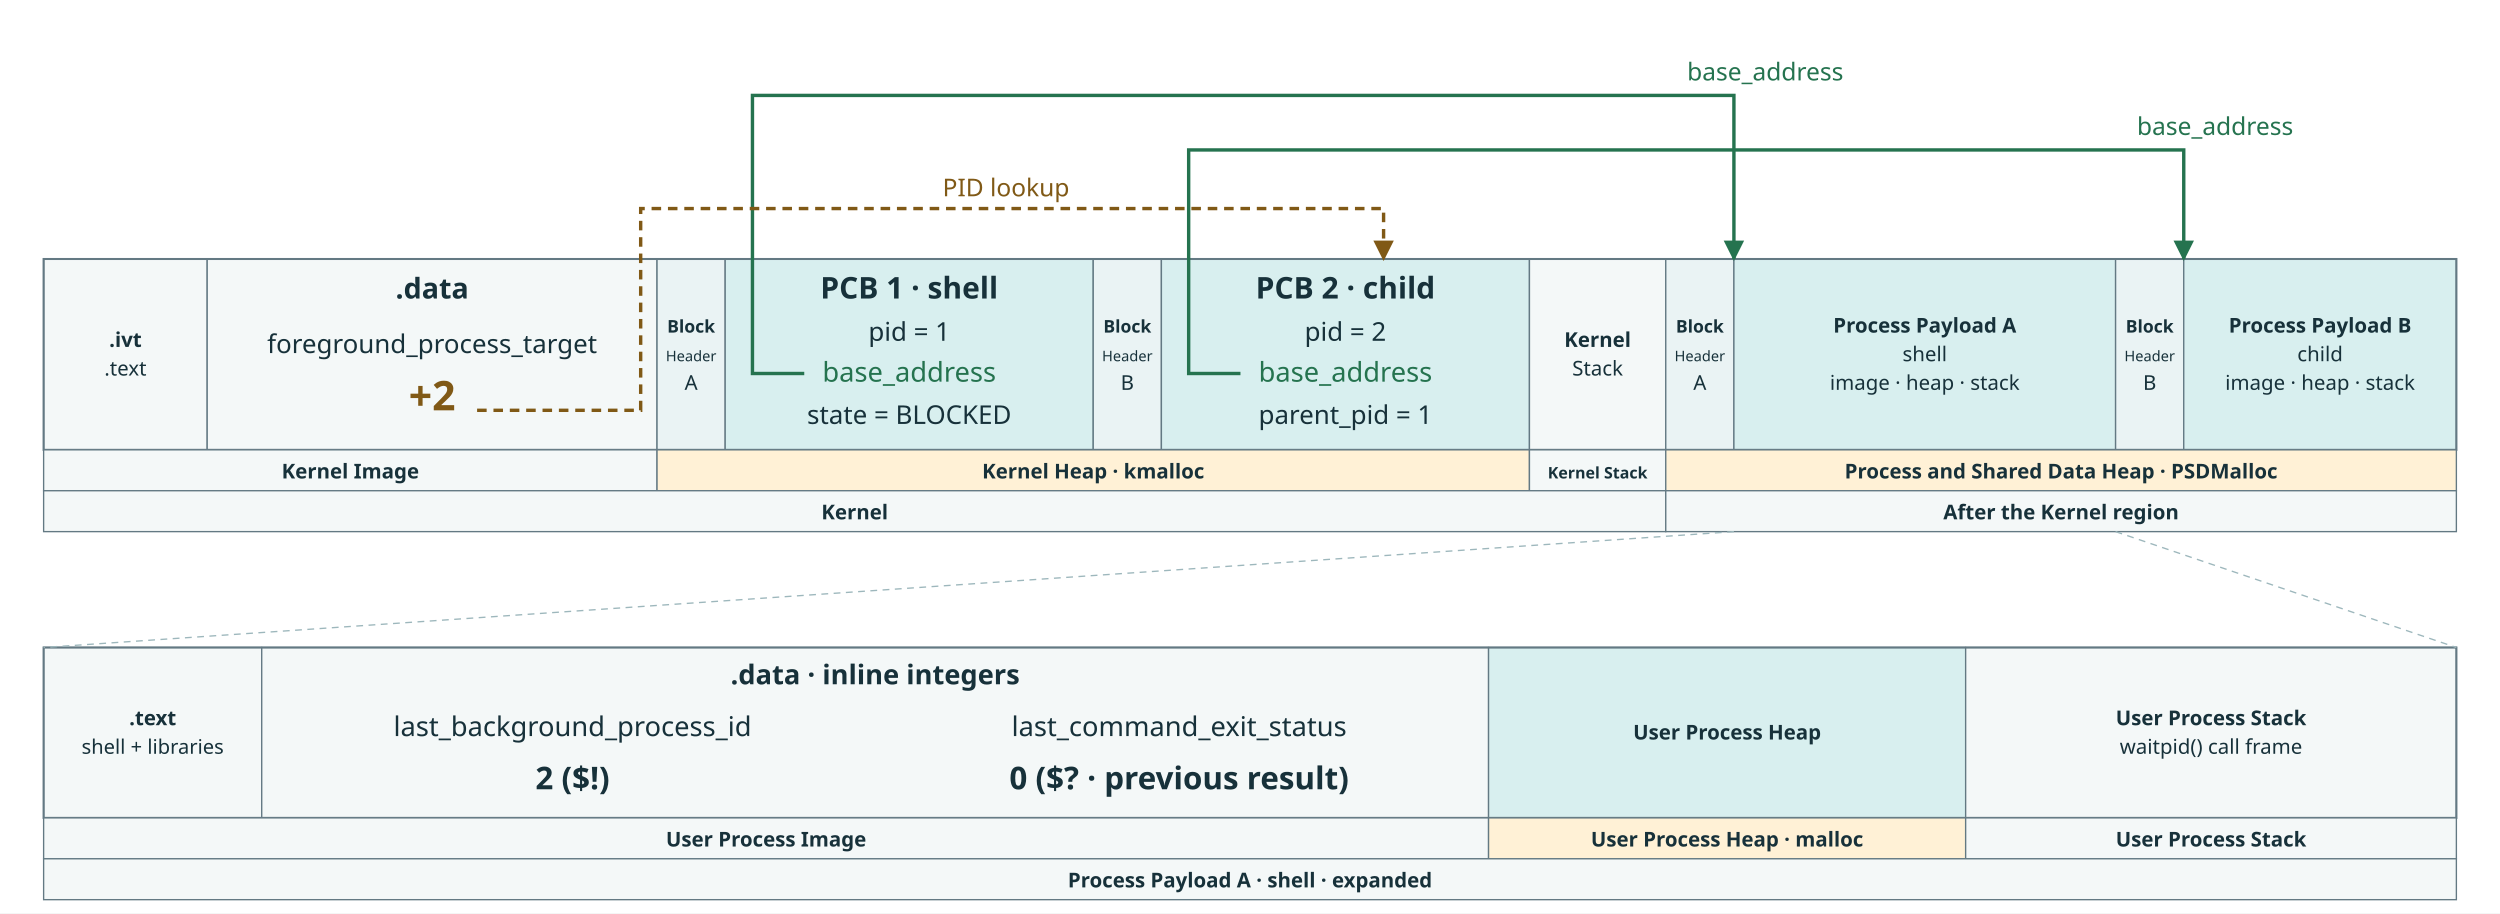
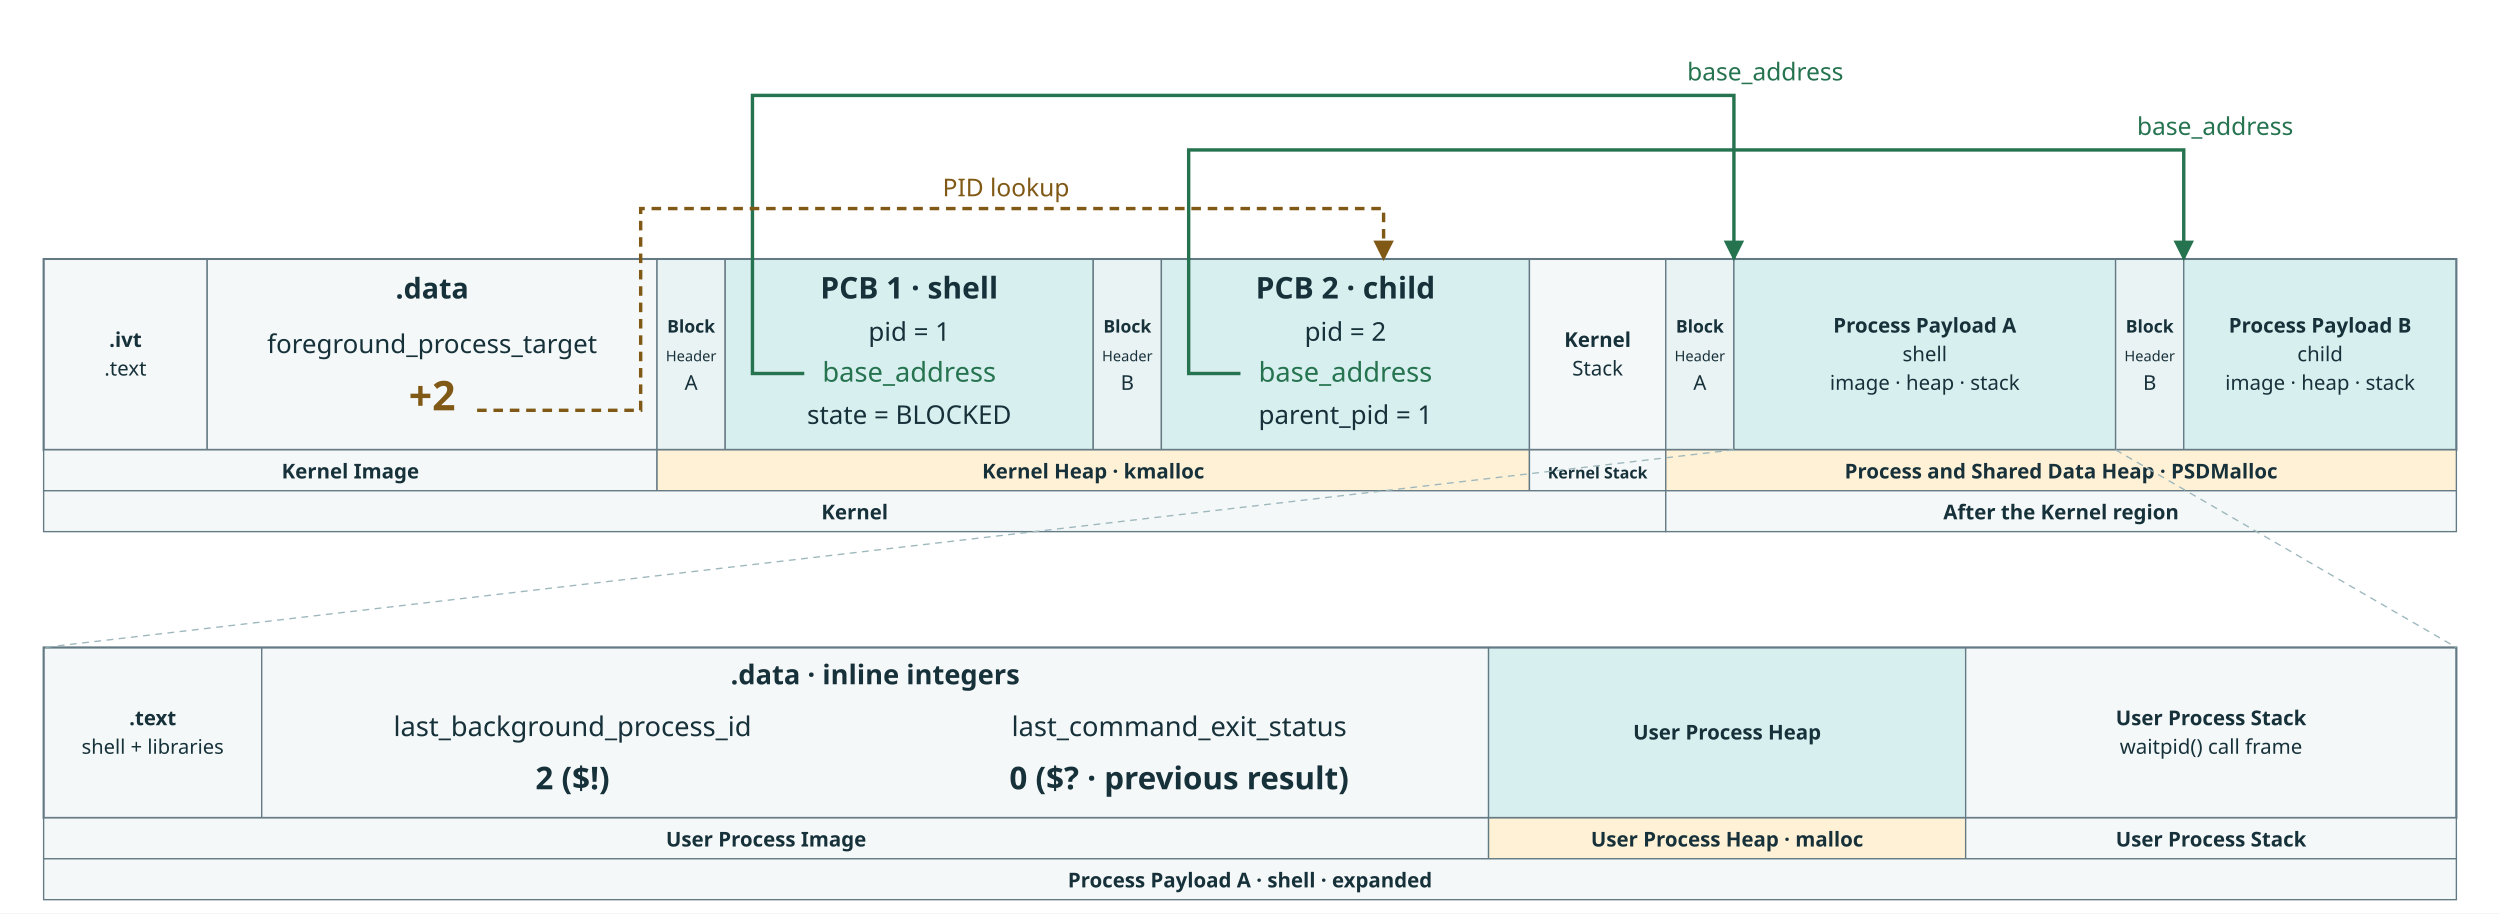
<svg xmlns="http://www.w3.org/2000/svg" width="1834" height="670" viewBox="0 0 1834 670" role="img" aria-labelledby="title desc">
  <defs>
    <marker id="405ea8" viewBox="0 0 10 10" refX="9" refY="5" markerWidth="6" markerHeight="6" orient="auto">
      <path d="M 0 0 L 10 5 L 0 10 z" fill="#167b84" />
    </marker>
    <marker id="26715b" viewBox="0 0 10 10" refX="9" refY="5" markerWidth="6" markerHeight="6" orient="auto">
      <path d="M 0 0 L 10 5 L 0 10 z" fill="#25734f" />
    </marker>
    <marker id="785099" viewBox="0 0 10 10" refX="9" refY="5" markerWidth="6" markerHeight="6" orient="auto">
      <path d="M 0 0 L 10 5 L 0 10 z" fill="#637983" />
    </marker>
    <marker id="9c3d15" viewBox="0 0 10 10" refX="9" refY="5" markerWidth="6" markerHeight="6" orient="auto">
      <path d="M 0 0 L 10 5 L 0 10 z" fill="#805916" />
    </marker>
  </defs>
  <rect width="1834" height="670" fill="white" />
  <g font-family="Cantarell, sans-serif">
    <rect x="32" y="190" width="120" height="140" fill="#f4f8f8" stroke="#637983" stroke-width="1" />
    <text x="92.0" y="254.5" text-anchor="middle" font-size="15" font-weight="bold" fill="#17313a">.ivt</text>
    <text x="92.0" y="275.5" text-anchor="middle" font-size="15" font-weight="normal" fill="#17313a">.text</text>
    <rect x="152" y="190" width="330" height="140" fill="#f4f8f8" stroke="#637983" stroke-width="1" />
    <rect x="482" y="190" width="50" height="140" fill="#eaf3f4" stroke="#637983" stroke-width="1" />
    <a href="../../common/heap.header#L5">
      <text x="507.0" y="244.0" text-anchor="middle" font-size="12.881" font-weight="bold" fill="#17313a">Block</text>
    </a>
    <a href="../../common/heap.header#L5">
      <text x="507.0" y="265.0" text-anchor="middle" font-size="10.734" font-weight="normal" fill="#17313a">Header</text>
    </a>
    <a href="../../common/heap.header#L5">
      <text x="507.0" y="286.0" text-anchor="middle" font-size="15" font-weight="normal" fill="#17313a">A</text>
    </a>
    <rect x="532" y="190" width="270" height="140" fill="#d8efef" stroke="#637983" stroke-width="1" />
    <rect x="802" y="190" width="50" height="140" fill="#eaf3f4" stroke="#637983" stroke-width="1" />
    <a href="../../common/heap.header#L5">
      <text x="827.0" y="244.0" text-anchor="middle" font-size="12.881" font-weight="bold" fill="#17313a">Block</text>
    </a>
    <a href="../../common/heap.header#L5">
      <text x="827.0" y="265.0" text-anchor="middle" font-size="10.734" font-weight="normal" fill="#17313a">Header</text>
    </a>
    <a href="../../common/heap.header#L5">
      <text x="827.0" y="286.0" text-anchor="middle" font-size="15" font-weight="normal" fill="#17313a">B</text>
    </a>
    <rect x="852" y="190" width="270" height="140" fill="#d8efef" stroke="#637983" stroke-width="1" />
    <rect x="1122" y="190" width="100" height="140" fill="#f4f8f8" stroke="#637983" stroke-width="1" />
    <text x="1172.0" y="254.5" text-anchor="middle" font-size="15" font-weight="bold" fill="#17313a">Kernel</text>
    <text x="1172.0" y="275.5" text-anchor="middle" font-size="15" font-weight="normal" fill="#17313a">Stack</text>
    <rect x="1222" y="190" width="50" height="140" fill="#eaf3f4" stroke="#637983" stroke-width="1" />
    <a href="../../common/heap.header#L5">
      <text x="1247.0" y="244.0" text-anchor="middle" font-size="12.881" font-weight="bold" fill="#17313a">Block</text>
    </a>
    <a href="../../common/heap.header#L5">
      <text x="1247.0" y="265.0" text-anchor="middle" font-size="10.734" font-weight="normal" fill="#17313a">Header</text>
    </a>
    <a href="../../common/heap.header#L5">
      <text x="1247.0" y="286.0" text-anchor="middle" font-size="15" font-weight="normal" fill="#17313a">A</text>
    </a>
    <rect x="1272" y="190" width="280" height="140" fill="#d8efef" stroke="#637983" stroke-width="1" />
    <a href="../../user/shell.picoc#L1453">
      <text x="1412.0" y="244.0" text-anchor="middle" font-size="15" font-weight="bold" fill="#17313a">Process Payload A</text>
    </a>
    <a href="../../user/shell.picoc#L1453">
      <text x="1412.0" y="265.0" text-anchor="middle" font-size="15" font-weight="normal" fill="#17313a">shell</text>
    </a>
    <a href="../../user/shell.picoc#L1453">
      <text x="1412.0" y="286.0" text-anchor="middle" font-size="15" font-weight="normal" fill="#17313a">image · heap · stack</text>
    </a>
    <rect x="1552" y="190" width="50" height="140" fill="#eaf3f4" stroke="#637983" stroke-width="1" />
    <a href="../../common/heap.header#L5">
      <text x="1577.0" y="244.0" text-anchor="middle" font-size="12.881" font-weight="bold" fill="#17313a">Block</text>
    </a>
    <a href="../../common/heap.header#L5">
      <text x="1577.0" y="265.0" text-anchor="middle" font-size="10.734" font-weight="normal" fill="#17313a">Header</text>
    </a>
    <a href="../../common/heap.header#L5">
      <text x="1577.0" y="286.0" text-anchor="middle" font-size="15" font-weight="normal" fill="#17313a">B</text>
    </a>
    <rect x="1602" y="190" width="200" height="140" fill="#d8efef" stroke="#637983" stroke-width="1" />
    <text x="1702.0" y="244.0" text-anchor="middle" font-size="15" font-weight="bold" fill="#17313a">Process Payload B</text>
    <text x="1702.0" y="265.0" text-anchor="middle" font-size="15" font-weight="normal" fill="#17313a">child</text>
    <text x="1702.0" y="286.0" text-anchor="middle" font-size="15" font-weight="normal" fill="#17313a">image · heap · stack</text>
    <rect x="32" y="190" width="1770" height="140" fill="none" stroke="#637983" stroke-width="1.5" />
    <rect x="32" y="330" width="450" height="30" fill="#f4f8f8" stroke="#637983" stroke-width="1" />
    <text x="257.0" y="351" text-anchor="middle" font-size="15" font-weight="bold" fill="#17313a">Kernel Image</text>
    <rect x="482" y="330" width="640" height="30" fill="#fff1d6" stroke="#637983" stroke-width="1" />
    <text x="802.0" y="351" text-anchor="middle" font-size="15" font-weight="bold" fill="#17313a">Kernel Heap · kmalloc</text>
    <rect x="1122" y="330" width="100" height="30" fill="#f4f8f8" stroke="#637983" stroke-width="1" />
    <text x="1172.0" y="351" text-anchor="middle" font-size="11.719" font-weight="bold" fill="#17313a">Kernel Stack</text>
    <rect x="1222" y="330" width="580" height="30" fill="#fff1d6" stroke="#637983" stroke-width="1" />
    <text x="1512.0" y="351" text-anchor="middle" font-size="15" font-weight="bold" fill="#17313a">Process and Shared Data Heap · PSDMalloc</text>
    <rect x="32" y="360" width="1190" height="30" fill="#f4f8f8" stroke="#637983" stroke-width="1" />
    <text x="627.0" y="381" text-anchor="middle" font-size="15" font-weight="bold" fill="#17313a">Kernel</text>
    <rect x="1222" y="360" width="580" height="30" fill="#f4f8f8" stroke="#637983" stroke-width="1" />
    <text x="1512.0" y="381" text-anchor="middle" font-size="15" font-weight="bold" fill="#17313a">After the Kernel region</text>
    <text x="317" y="219" text-anchor="middle" font-size="21" font-weight="bold" fill="#17313a">.data</text>
    <a href="../../kernel/signal.picoc#L12">
      <text x="317" y="259" text-anchor="middle" font-size="19" font-weight="normal" fill="#17313a">foreground_process_target</text>
    </a>
    <text x="317" y="301" text-anchor="middle" font-size="30" font-weight="bold" fill="#805916">+2</text>
    <a href="../../kernel/process/process.header#L31">
      <text x="667" y="219" text-anchor="middle" font-size="22" font-weight="bold" fill="#17313a">PCB 1 · shell</text>
    </a>
    <a href="../../kernel/process/process.header#L32">
      <text x="667" y="250" text-anchor="middle" font-size="19" font-weight="normal" fill="#17313a">pid = 1</text>
    </a>
    <a href="../../kernel/process/process.header#L34">
      <text x="667" y="280" text-anchor="middle" font-size="20" font-weight="normal" fill="#25734f">base_address</text>
    </a>
    <a href="../../kernel/process/process.header#L31">
      <text x="987" y="219" text-anchor="middle" font-size="22" font-weight="bold" fill="#17313a">PCB 2 · child</text>
    </a>
    <a href="../../kernel/process/process.header#L32">
      <text x="987" y="250" text-anchor="middle" font-size="19" font-weight="normal" fill="#17313a">pid = 2</text>
    </a>
    <a href="../../kernel/process/process.header#L34">
      <text x="987" y="280" text-anchor="middle" font-size="20" font-weight="normal" fill="#25734f">base_address</text>
    </a>
    <a href="../../kernel/process/process.header#L33">
      <text x="667" y="311" text-anchor="middle" font-size="19" font-weight="normal" fill="#17313a">state = BLOCKED</text>
    </a>
    <a href="../../kernel/process/process.header#L57">
      <text x="987" y="311" text-anchor="middle" font-size="19" font-weight="normal" fill="#17313a">parent_pid = 1</text>
    </a>
    <path d="M 590 274 H 552 V 70 H 1272 V 190" fill="none" stroke="#25734f" stroke-width="2.5" marker-end="url(#26715b)" />
    <a href="../../kernel/process/process.header#L34">
      <text x="1295" y="59" text-anchor="middle" font-size="18" font-weight="normal" fill="#25734f">base_address</text>
    </a>
    <path d="M 910 274 H 872 V 110 H 1602 V 190" fill="none" stroke="#25734f" stroke-width="2.5" marker-end="url(#26715b)" />
    <a href="../../kernel/process/process.header#L34">
      <text x="1625" y="99" text-anchor="middle" font-size="18" font-weight="normal" fill="#25734f">base_address</text>
    </a>
    <path d="M 350 301 H 470 V 153 H 1015 V 190" fill="none" stroke="#805916" stroke-width="2.5" stroke-dasharray="7 5" marker-end="url(#9c3d15)" />
    <a href="../../kernel/process/process.picoc#L162">
      <text x="738" y="144" text-anchor="middle" font-size="18" font-weight="normal" fill="#805916">PID lookup</text>
    </a>
    <rect x="32" y="475" width="160" height="125" fill="#f4f8f8" stroke="#637983" stroke-width="1" />
    <text x="112.0" y="532.0" text-anchor="middle" font-size="15" font-weight="bold" fill="#17313a">.text</text>
    <text x="112.0" y="553.0" text-anchor="middle" font-size="14.756" font-weight="normal" fill="#17313a">shell + libraries</text>
    <rect x="192" y="475" width="900" height="125" fill="#f4f8f8" stroke="#637983" stroke-width="1" />
    <rect x="1092" y="475" width="350" height="125" fill="#d8efef" stroke="#637983" stroke-width="1" />
    <text x="1267.0" y="542.5" text-anchor="middle" font-size="15" font-weight="bold" fill="#17313a">User Process Heap</text>
    <rect x="1442" y="475" width="360" height="125" fill="#f4f8f8" stroke="#637983" stroke-width="1" />
    <a href="../../library/sys/wait/wait.picoc#L15">
      <text x="1622.0" y="532.0" text-anchor="middle" font-size="15" font-weight="bold" fill="#17313a">User Process Stack</text>
    </a>
    <a href="../../library/sys/wait/wait.picoc#L15">
      <text x="1622.0" y="553.0" text-anchor="middle" font-size="15" font-weight="normal" fill="#17313a">waitpid() call frame</text>
    </a>
    <rect x="32" y="475" width="1770" height="125" fill="none" stroke="#637983" stroke-width="1.5" />
    <rect x="32" y="600" width="1060" height="30" fill="#f4f8f8" stroke="#637983" stroke-width="1" />
    <text x="562.0" y="621" text-anchor="middle" font-size="15" font-weight="bold" fill="#17313a">User Process Image</text>
    <rect x="1092" y="600" width="350" height="30" fill="#fff1d6" stroke="#637983" stroke-width="1" />
    <text x="1267.0" y="621" text-anchor="middle" font-size="15" font-weight="bold" fill="#17313a">User Process Heap · malloc</text>
    <rect x="1442" y="600" width="360" height="30" fill="#f4f8f8" stroke="#637983" stroke-width="1" />
    <text x="1622.0" y="621" text-anchor="middle" font-size="15" font-weight="bold" fill="#17313a">User Process Stack</text>
    <rect x="32" y="630" width="1770" height="30" fill="#f4f8f8" stroke="#637983" stroke-width="1" />
    <text x="917.0" y="651" text-anchor="middle" font-size="15" font-weight="bold" fill="#17313a">Process Payload A · shell · expanded</text>
-     <path d="M 1272 390 L 32 475 M 1552 390 L 1802 475" fill="none" stroke="#9db7bc" stroke-dasharray="5 4" />
+     <path d="M 1272 330 L 32 475 M 1552 330 L 1802 475" fill="none" stroke="#9db7bc" stroke-dasharray="5 4" />
    <text x="642" y="502" text-anchor="middle" font-size="20" font-weight="bold" fill="#17313a">.data · inline integers</text>
    <a href="../../user/shell.picoc#L30">
      <text x="420" y="540" text-anchor="middle" font-size="20" font-weight="normal" fill="#17313a">last_background_process_id</text>
    </a>
    <text x="420" y="579" text-anchor="middle" font-size="23" font-weight="bold" fill="#17313a">2   ($!)</text>
    <a href="../../user/shell.picoc#L29">
      <text x="865" y="540" text-anchor="middle" font-size="20" font-weight="normal" fill="#17313a">last_command_exit_status</text>
    </a>
    <text x="865" y="579" text-anchor="middle" font-size="23" font-weight="bold" fill="#17313a">0   ($? · previous result)</text>
  </g>
</svg>
